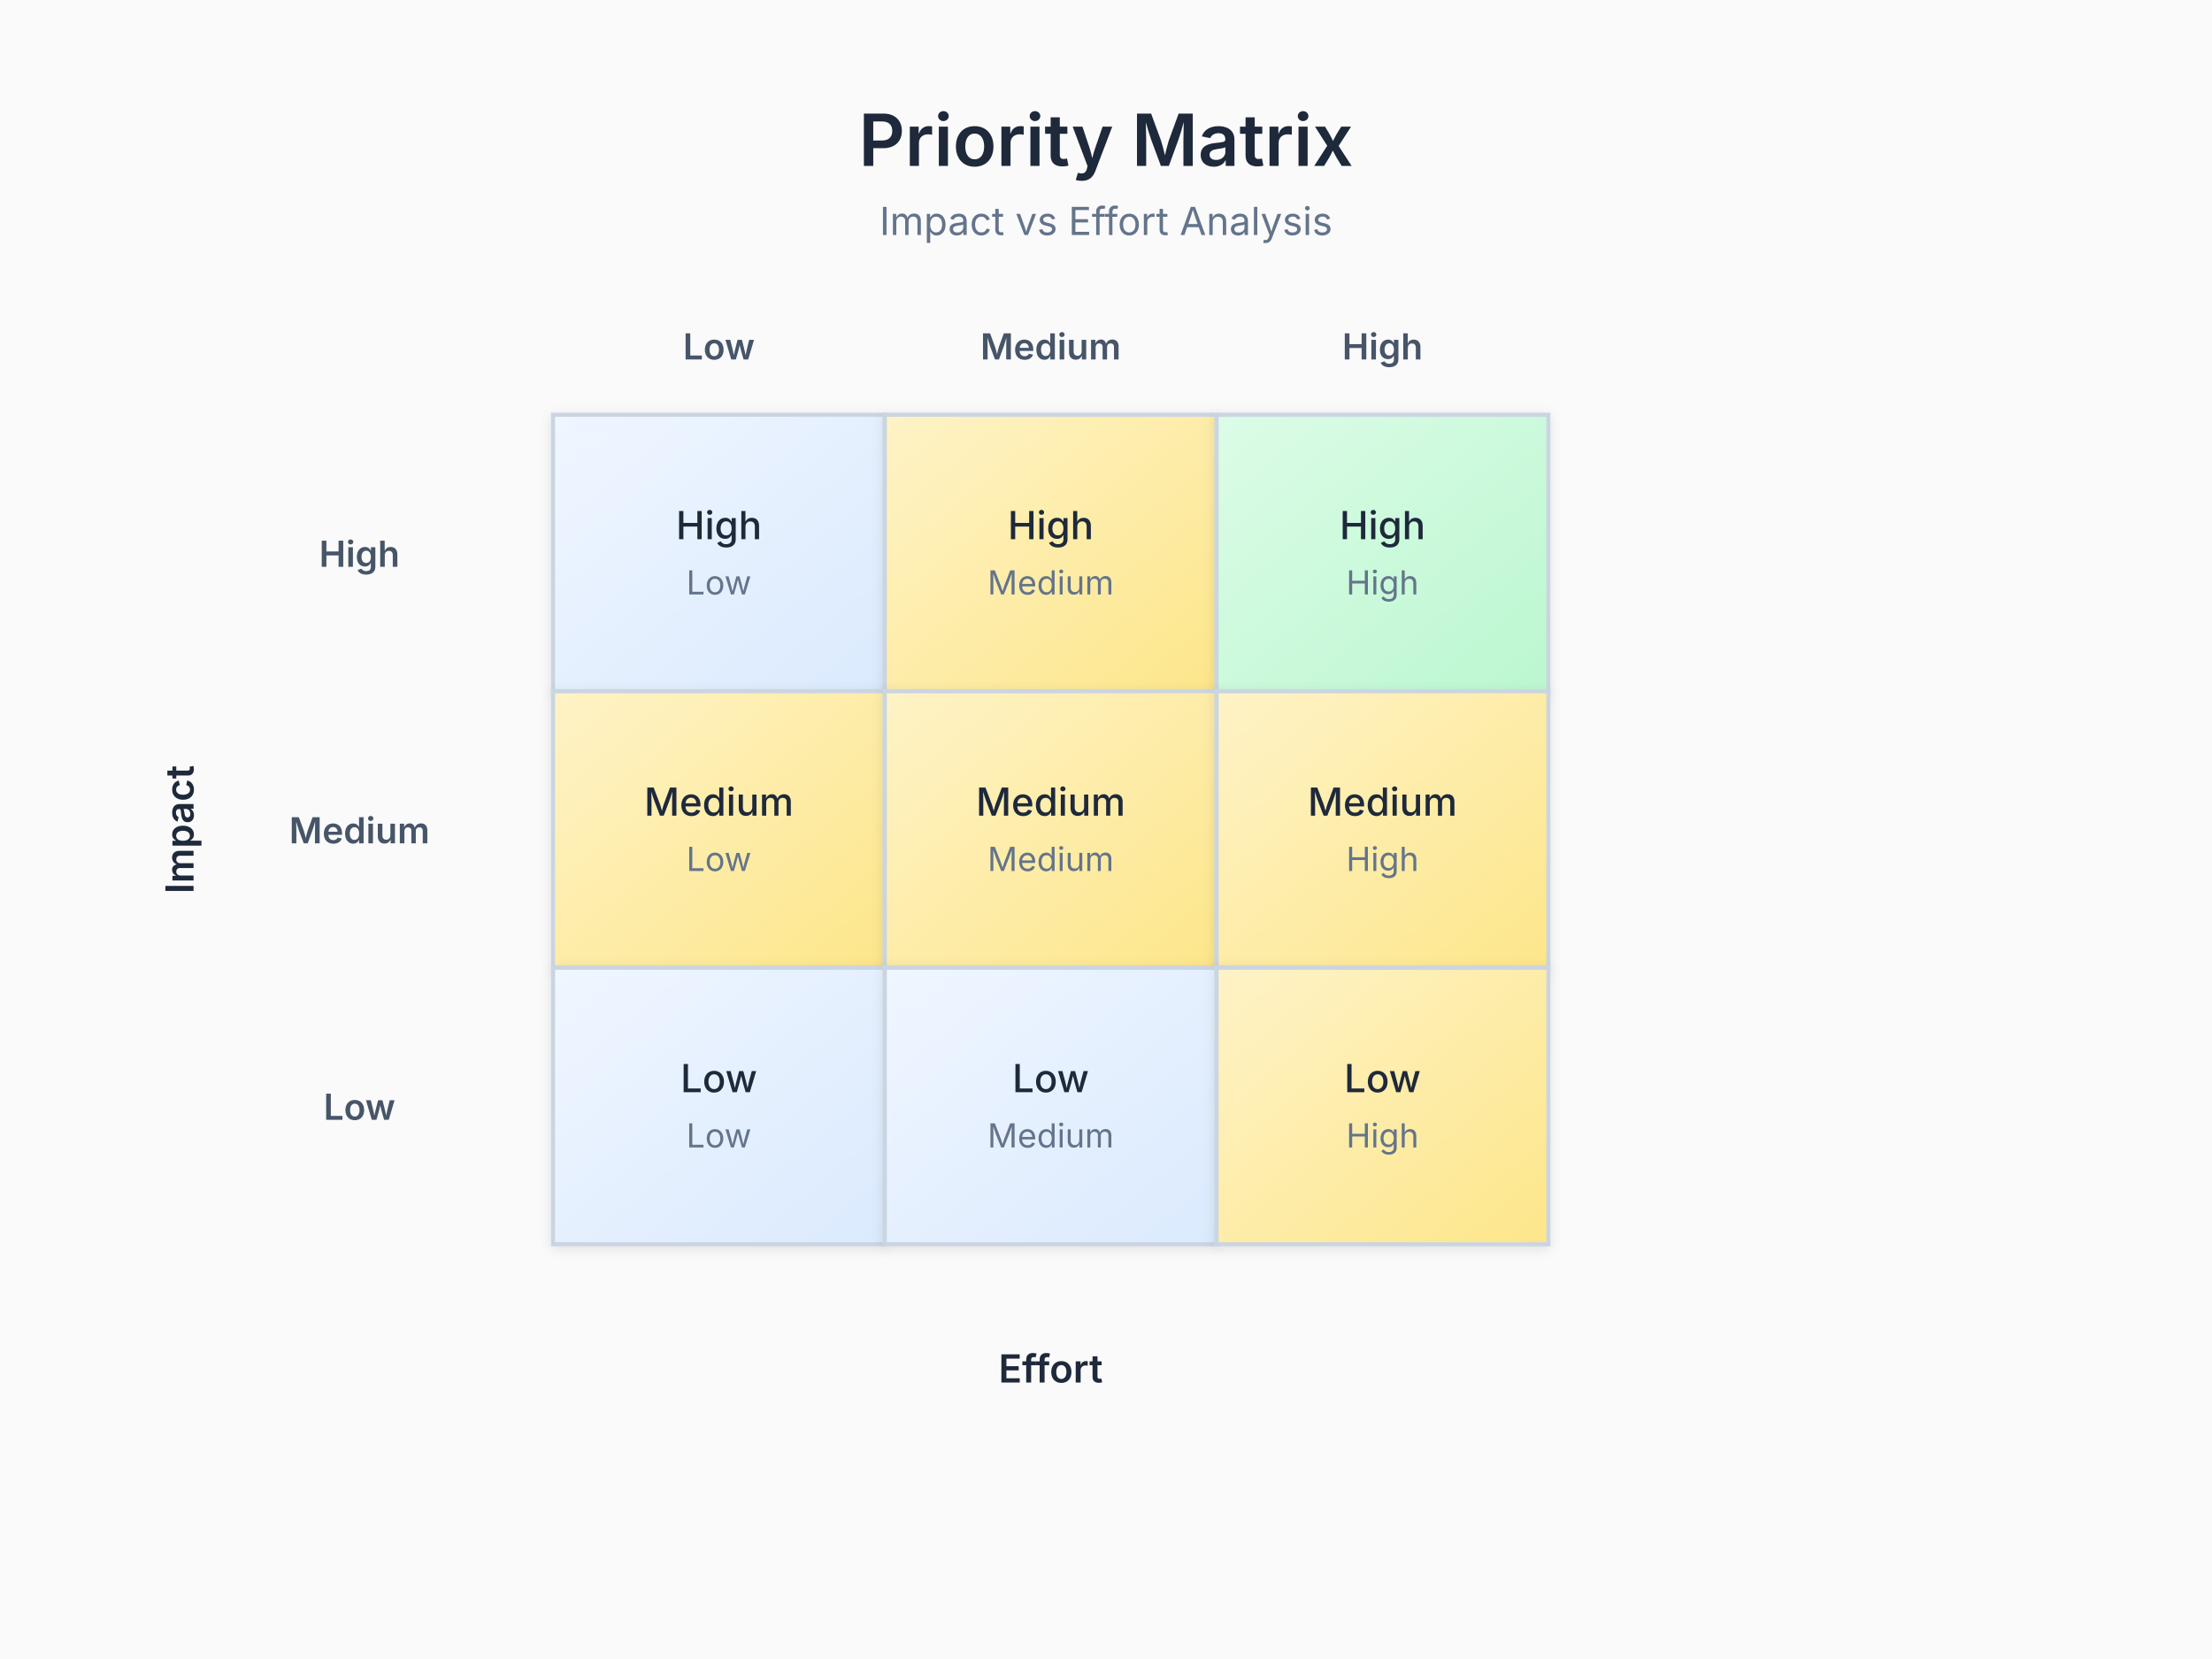
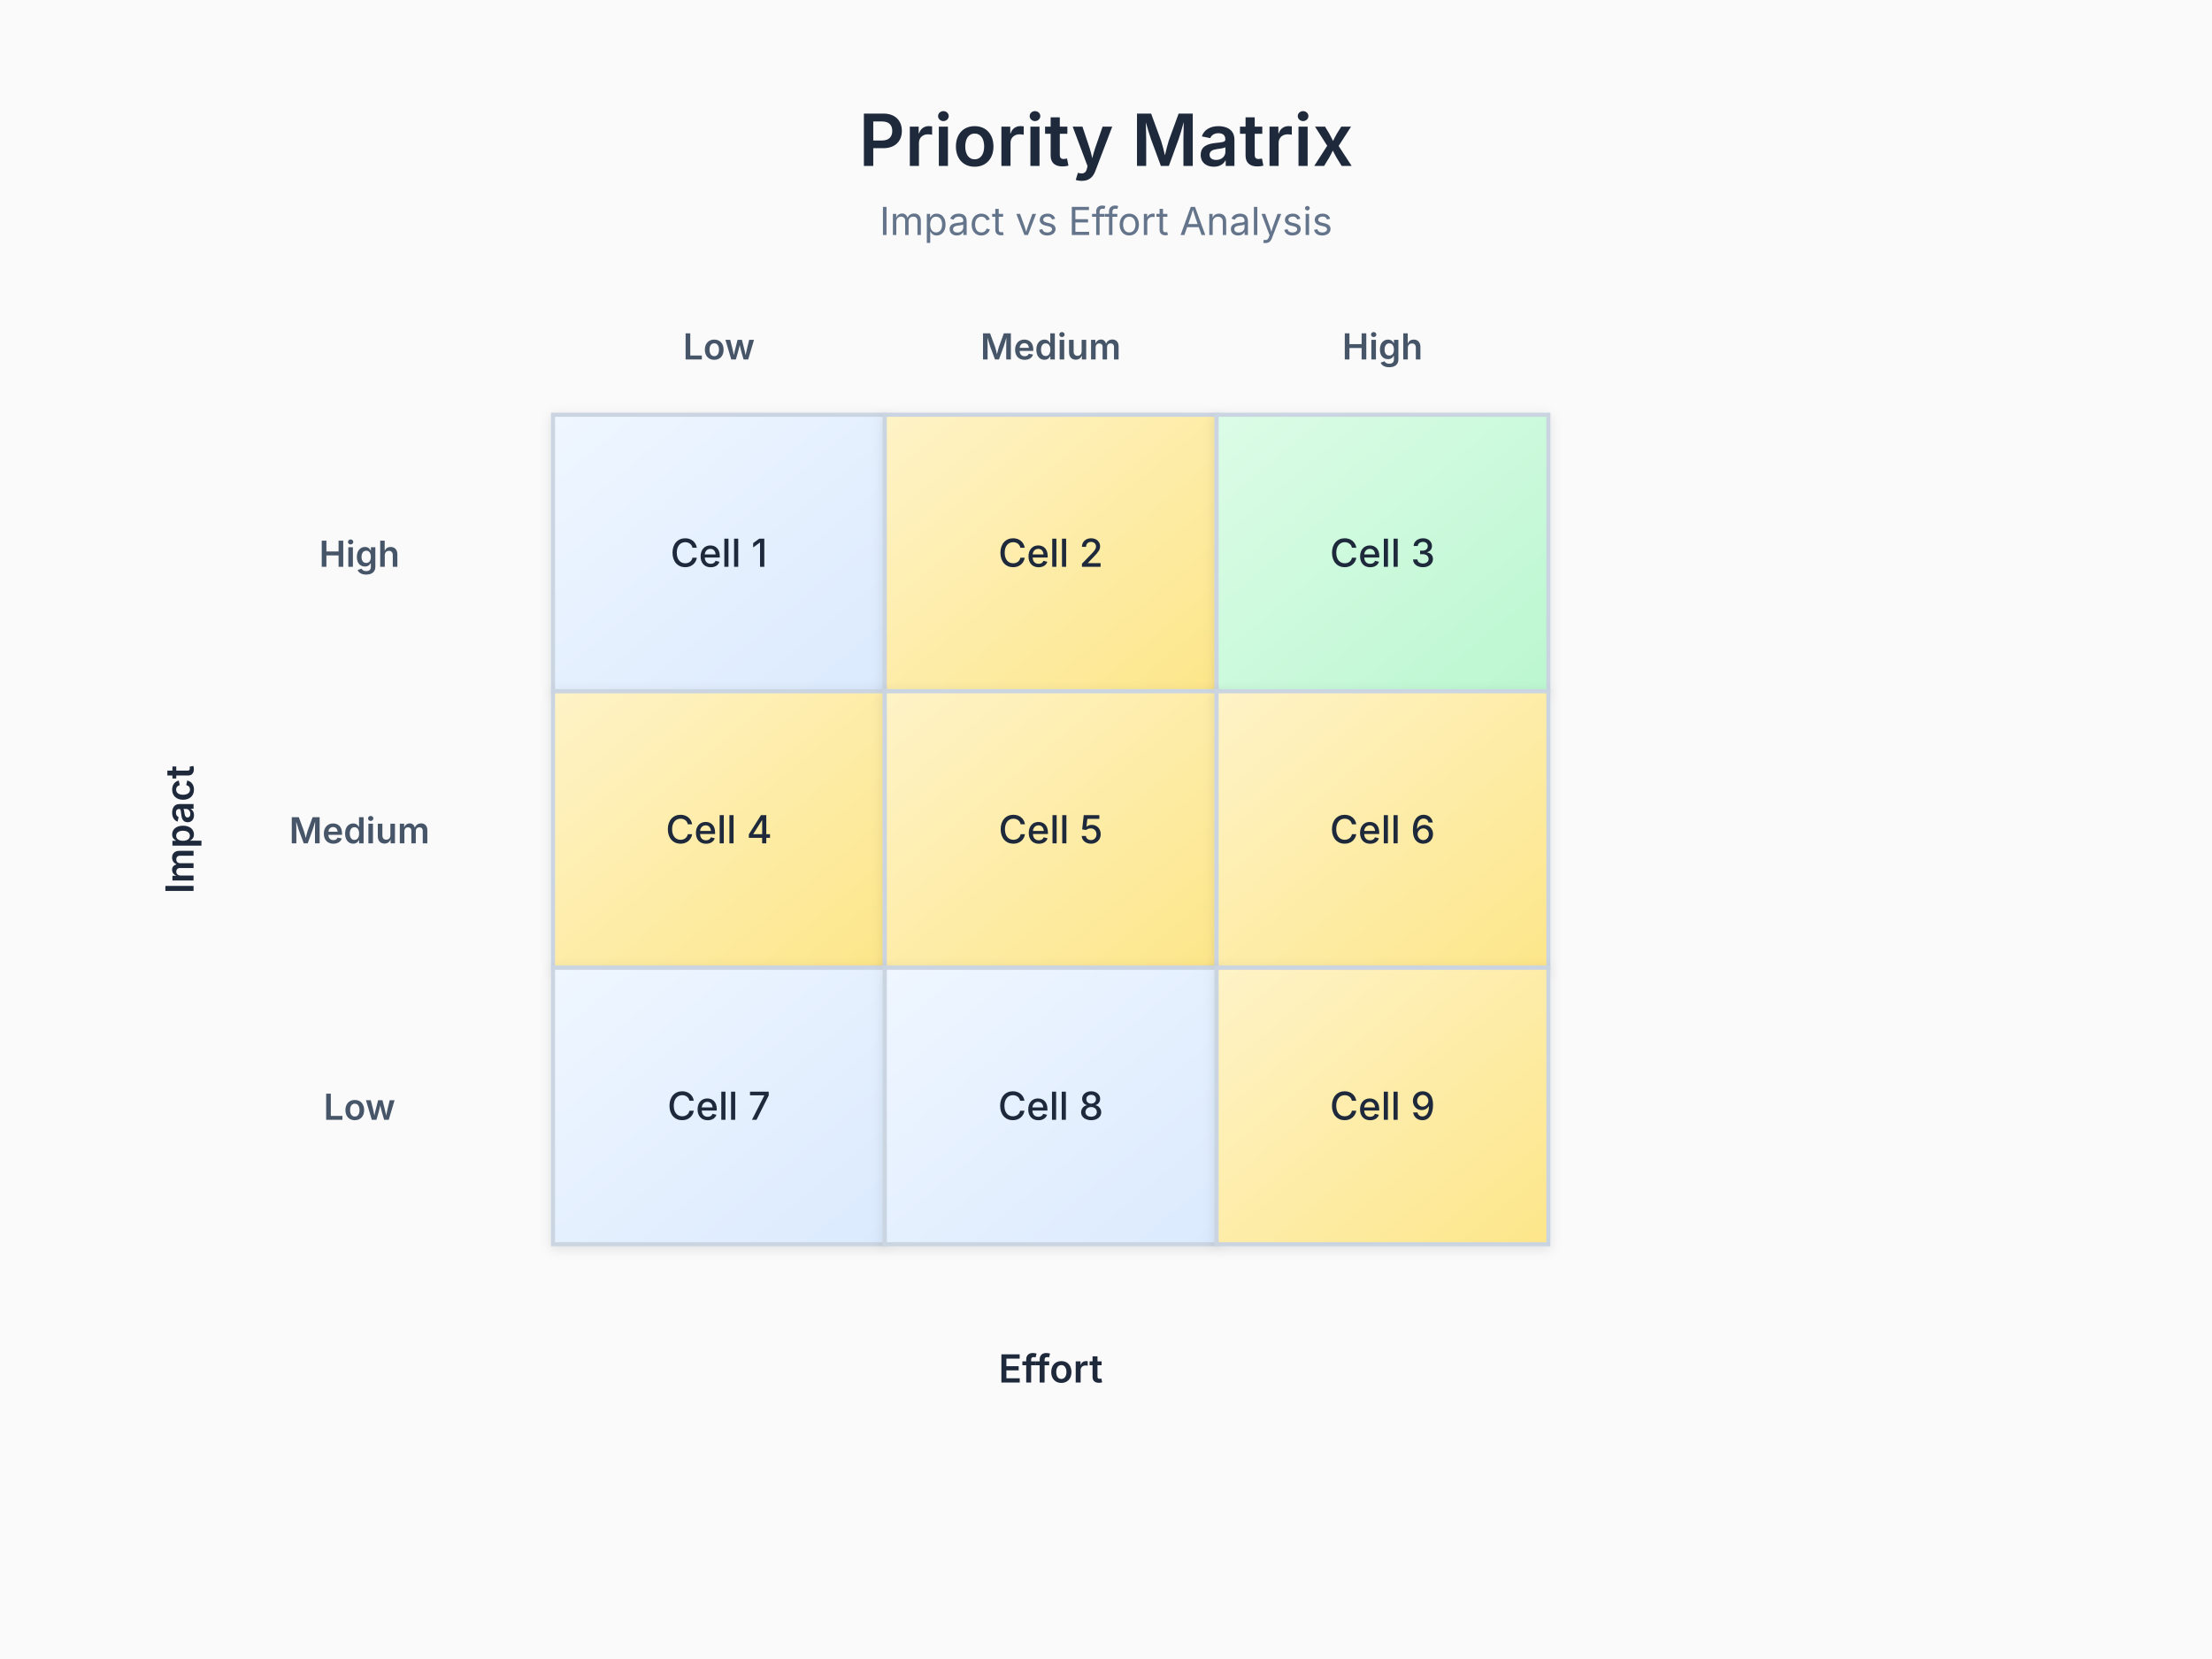
<svg xmlns="http://www.w3.org/2000/svg" viewBox="0 0 800 600" width="800" height="600">
  <defs>
    <linearGradient id="cell_gradient_1" x1="0%" y1="0%" x2="100%" y2="100%">
      <stop offset="0%" style="stop-color:#eff6ff;stop-opacity:1" />
      <stop offset="100%" style="stop-color:#dbeafe;stop-opacity:1" />
    </linearGradient>
    <linearGradient id="cell_gradient_2" x1="0%" y1="0%" x2="100%" y2="100%">
      <stop offset="0%" style="stop-color:#fef3c7;stop-opacity:1" />
      <stop offset="100%" style="stop-color:#fde68a;stop-opacity:1" />
    </linearGradient>
    <linearGradient id="cell_gradient_3" x1="0%" y1="0%" x2="100%" y2="100%">
      <stop offset="0%" style="stop-color:#dcfce7;stop-opacity:1" />
      <stop offset="100%" style="stop-color:#bbf7d0;stop-opacity:1" />
    </linearGradient>
    <filter id="shadow" x="-50%" y="-50%" width="200%" height="200%">
      <feDropShadow dx="0" dy="1" stdDeviation="2" flood-opacity="0.1" />
    </filter>
  </defs>
  <rect width="800" height="600" fill="#fafafa" />
  <rect id="cell_1_1_fill" x="200" y="150" width="120" height="100" fill="url(#cell_gradient_1)" stroke="#cbd5e1" stroke-width="1.5" filter="url(#shadow)" />
-   <text id="cell_1_1_text" x="260" y="195" text-anchor="middle" font-family="Inter, sans-serif" font-size="14" font-weight="500" fill="#1e293b">
-     High
-   </text>
-   <text x="260" y="215" text-anchor="middle" font-family="Inter, sans-serif" font-size="12" font-weight="400" fill="#64748b">
-     Low
+   <text id="cell_1_1_text" x="260" y="205" text-anchor="middle" font-family="Inter, sans-serif" font-size="14" font-weight="500" fill="#1e293b">
+     Cell 1
  </text>
  <rect id="cell_1_2_fill" x="320" y="150" width="120" height="100" fill="url(#cell_gradient_2)" stroke="#cbd5e1" stroke-width="1.5" filter="url(#shadow)" />
-   <text id="cell_1_2_text" x="380" y="195" text-anchor="middle" font-family="Inter, sans-serif" font-size="14" font-weight="500" fill="#1e293b">
-     High
-   </text>
-   <text x="380" y="215" text-anchor="middle" font-family="Inter, sans-serif" font-size="12" font-weight="400" fill="#64748b">
-     Medium
+   <text id="cell_1_2_text" x="380" y="205" text-anchor="middle" font-family="Inter, sans-serif" font-size="14" font-weight="500" fill="#1e293b">
+     Cell 2
  </text>
  <rect id="cell_1_3_fill" x="440" y="150" width="120" height="100" fill="url(#cell_gradient_3)" stroke="#cbd5e1" stroke-width="1.5" filter="url(#shadow)" />
-   <text id="cell_1_3_text" x="500" y="195" text-anchor="middle" font-family="Inter, sans-serif" font-size="14" font-weight="500" fill="#1e293b">
-     High
-   </text>
-   <text x="500" y="215" text-anchor="middle" font-family="Inter, sans-serif" font-size="12" font-weight="400" fill="#64748b">
-     High
+   <text id="cell_1_3_text" x="500" y="205" text-anchor="middle" font-family="Inter, sans-serif" font-size="14" font-weight="500" fill="#1e293b">
+     Cell 3
  </text>
  <rect id="cell_2_1_fill" x="200" y="250" width="120" height="100" fill="url(#cell_gradient_2)" stroke="#cbd5e1" stroke-width="1.5" filter="url(#shadow)" />
-   <text id="cell_2_1_text" x="260" y="295" text-anchor="middle" font-family="Inter, sans-serif" font-size="14" font-weight="500" fill="#1e293b">
-     Medium
-   </text>
-   <text x="260" y="315" text-anchor="middle" font-family="Inter, sans-serif" font-size="12" font-weight="400" fill="#64748b">
-     Low
+   <text id="cell_2_1_text" x="260" y="305" text-anchor="middle" font-family="Inter, sans-serif" font-size="14" font-weight="500" fill="#1e293b">
+     Cell 4
  </text>
  <rect id="cell_2_2_fill" x="320" y="250" width="120" height="100" fill="url(#cell_gradient_2)" stroke="#cbd5e1" stroke-width="1.5" filter="url(#shadow)" />
-   <text id="cell_2_2_text" x="380" y="295" text-anchor="middle" font-family="Inter, sans-serif" font-size="14" font-weight="500" fill="#1e293b">
-     Medium
-   </text>
-   <text x="380" y="315" text-anchor="middle" font-family="Inter, sans-serif" font-size="12" font-weight="400" fill="#64748b">
-     Medium
+   <text id="cell_2_2_text" x="380" y="305" text-anchor="middle" font-family="Inter, sans-serif" font-size="14" font-weight="500" fill="#1e293b">
+     Cell 5
  </text>
  <rect id="cell_2_3_fill" x="440" y="250" width="120" height="100" fill="url(#cell_gradient_2)" stroke="#cbd5e1" stroke-width="1.5" filter="url(#shadow)" />
-   <text id="cell_2_3_text" x="500" y="295" text-anchor="middle" font-family="Inter, sans-serif" font-size="14" font-weight="500" fill="#1e293b">
-     Medium
-   </text>
-   <text x="500" y="315" text-anchor="middle" font-family="Inter, sans-serif" font-size="12" font-weight="400" fill="#64748b">
-     High
+   <text id="cell_2_3_text" x="500" y="305" text-anchor="middle" font-family="Inter, sans-serif" font-size="14" font-weight="500" fill="#1e293b">
+     Cell 6
  </text>
  <rect id="cell_3_1_fill" x="200" y="350" width="120" height="100" fill="url(#cell_gradient_1)" stroke="#cbd5e1" stroke-width="1.5" filter="url(#shadow)" />
-   <text id="cell_3_1_text" x="260" y="395" text-anchor="middle" font-family="Inter, sans-serif" font-size="14" font-weight="500" fill="#1e293b">
-     Low
-   </text>
-   <text x="260" y="415" text-anchor="middle" font-family="Inter, sans-serif" font-size="12" font-weight="400" fill="#64748b">
-     Low
+   <text id="cell_3_1_text" x="260" y="405" text-anchor="middle" font-family="Inter, sans-serif" font-size="14" font-weight="500" fill="#1e293b">
+     Cell 7
  </text>
  <rect id="cell_3_2_fill" x="320" y="350" width="120" height="100" fill="url(#cell_gradient_1)" stroke="#cbd5e1" stroke-width="1.5" filter="url(#shadow)" />
-   <text id="cell_3_2_text" x="380" y="395" text-anchor="middle" font-family="Inter, sans-serif" font-size="14" font-weight="500" fill="#1e293b">
-     Low
-   </text>
-   <text x="380" y="415" text-anchor="middle" font-family="Inter, sans-serif" font-size="12" font-weight="400" fill="#64748b">
-     Medium
+   <text id="cell_3_2_text" x="380" y="405" text-anchor="middle" font-family="Inter, sans-serif" font-size="14" font-weight="500" fill="#1e293b">
+     Cell 8
  </text>
  <rect id="cell_3_3_fill" x="440" y="350" width="120" height="100" fill="url(#cell_gradient_2)" stroke="#cbd5e1" stroke-width="1.5" filter="url(#shadow)" />
-   <text id="cell_3_3_text" x="500" y="395" text-anchor="middle" font-family="Inter, sans-serif" font-size="14" font-weight="500" fill="#1e293b">
-     Low
-   </text>
-   <text x="500" y="415" text-anchor="middle" font-family="Inter, sans-serif" font-size="12" font-weight="400" fill="#64748b">
-     High
+   <text id="cell_3_3_text" x="500" y="405" text-anchor="middle" font-family="Inter, sans-serif" font-size="14" font-weight="500" fill="#1e293b">
+     Cell 9
  </text>
  <text x="130" y="205" text-anchor="middle" font-family="Inter, sans-serif" font-size="13" font-weight="600" fill="#475569">
    High
  </text>
  <text x="130" y="305" text-anchor="middle" font-family="Inter, sans-serif" font-size="13" font-weight="600" fill="#475569">
    Medium
  </text>
  <text x="130" y="405" text-anchor="middle" font-family="Inter, sans-serif" font-size="13" font-weight="600" fill="#475569">
    Low
  </text>
  <text x="260" y="130" text-anchor="middle" font-family="Inter, sans-serif" font-size="13" font-weight="600" fill="#475569">
    Low
  </text>
  <text x="380" y="130" text-anchor="middle" font-family="Inter, sans-serif" font-size="13" font-weight="600" fill="#475569">
    Medium
  </text>
  <text x="500" y="130" text-anchor="middle" font-family="Inter, sans-serif" font-size="13" font-weight="600" fill="#475569">
    High
  </text>
  <text x="70" y="300" text-anchor="middle" font-family="Inter, sans-serif" font-size="14" font-weight="600" fill="#1e293b" transform="rotate(-90 70 300)">
    Impact
  </text>
  <text x="380" y="500" text-anchor="middle" font-family="Inter, sans-serif" font-size="14" font-weight="600" fill="#1e293b">
    Effort
  </text>
  <text id="matrix_title" x="400" y="60" text-anchor="middle" font-family="Inter, sans-serif" font-size="26" font-weight="600" fill="#1e293b">
    Priority Matrix
  </text>
  <text x="400" y="85" text-anchor="middle" font-family="Inter, sans-serif" font-size="14" font-weight="400" fill="#64748b">
    Impact vs Effort Analysis
  </text>
</svg>
